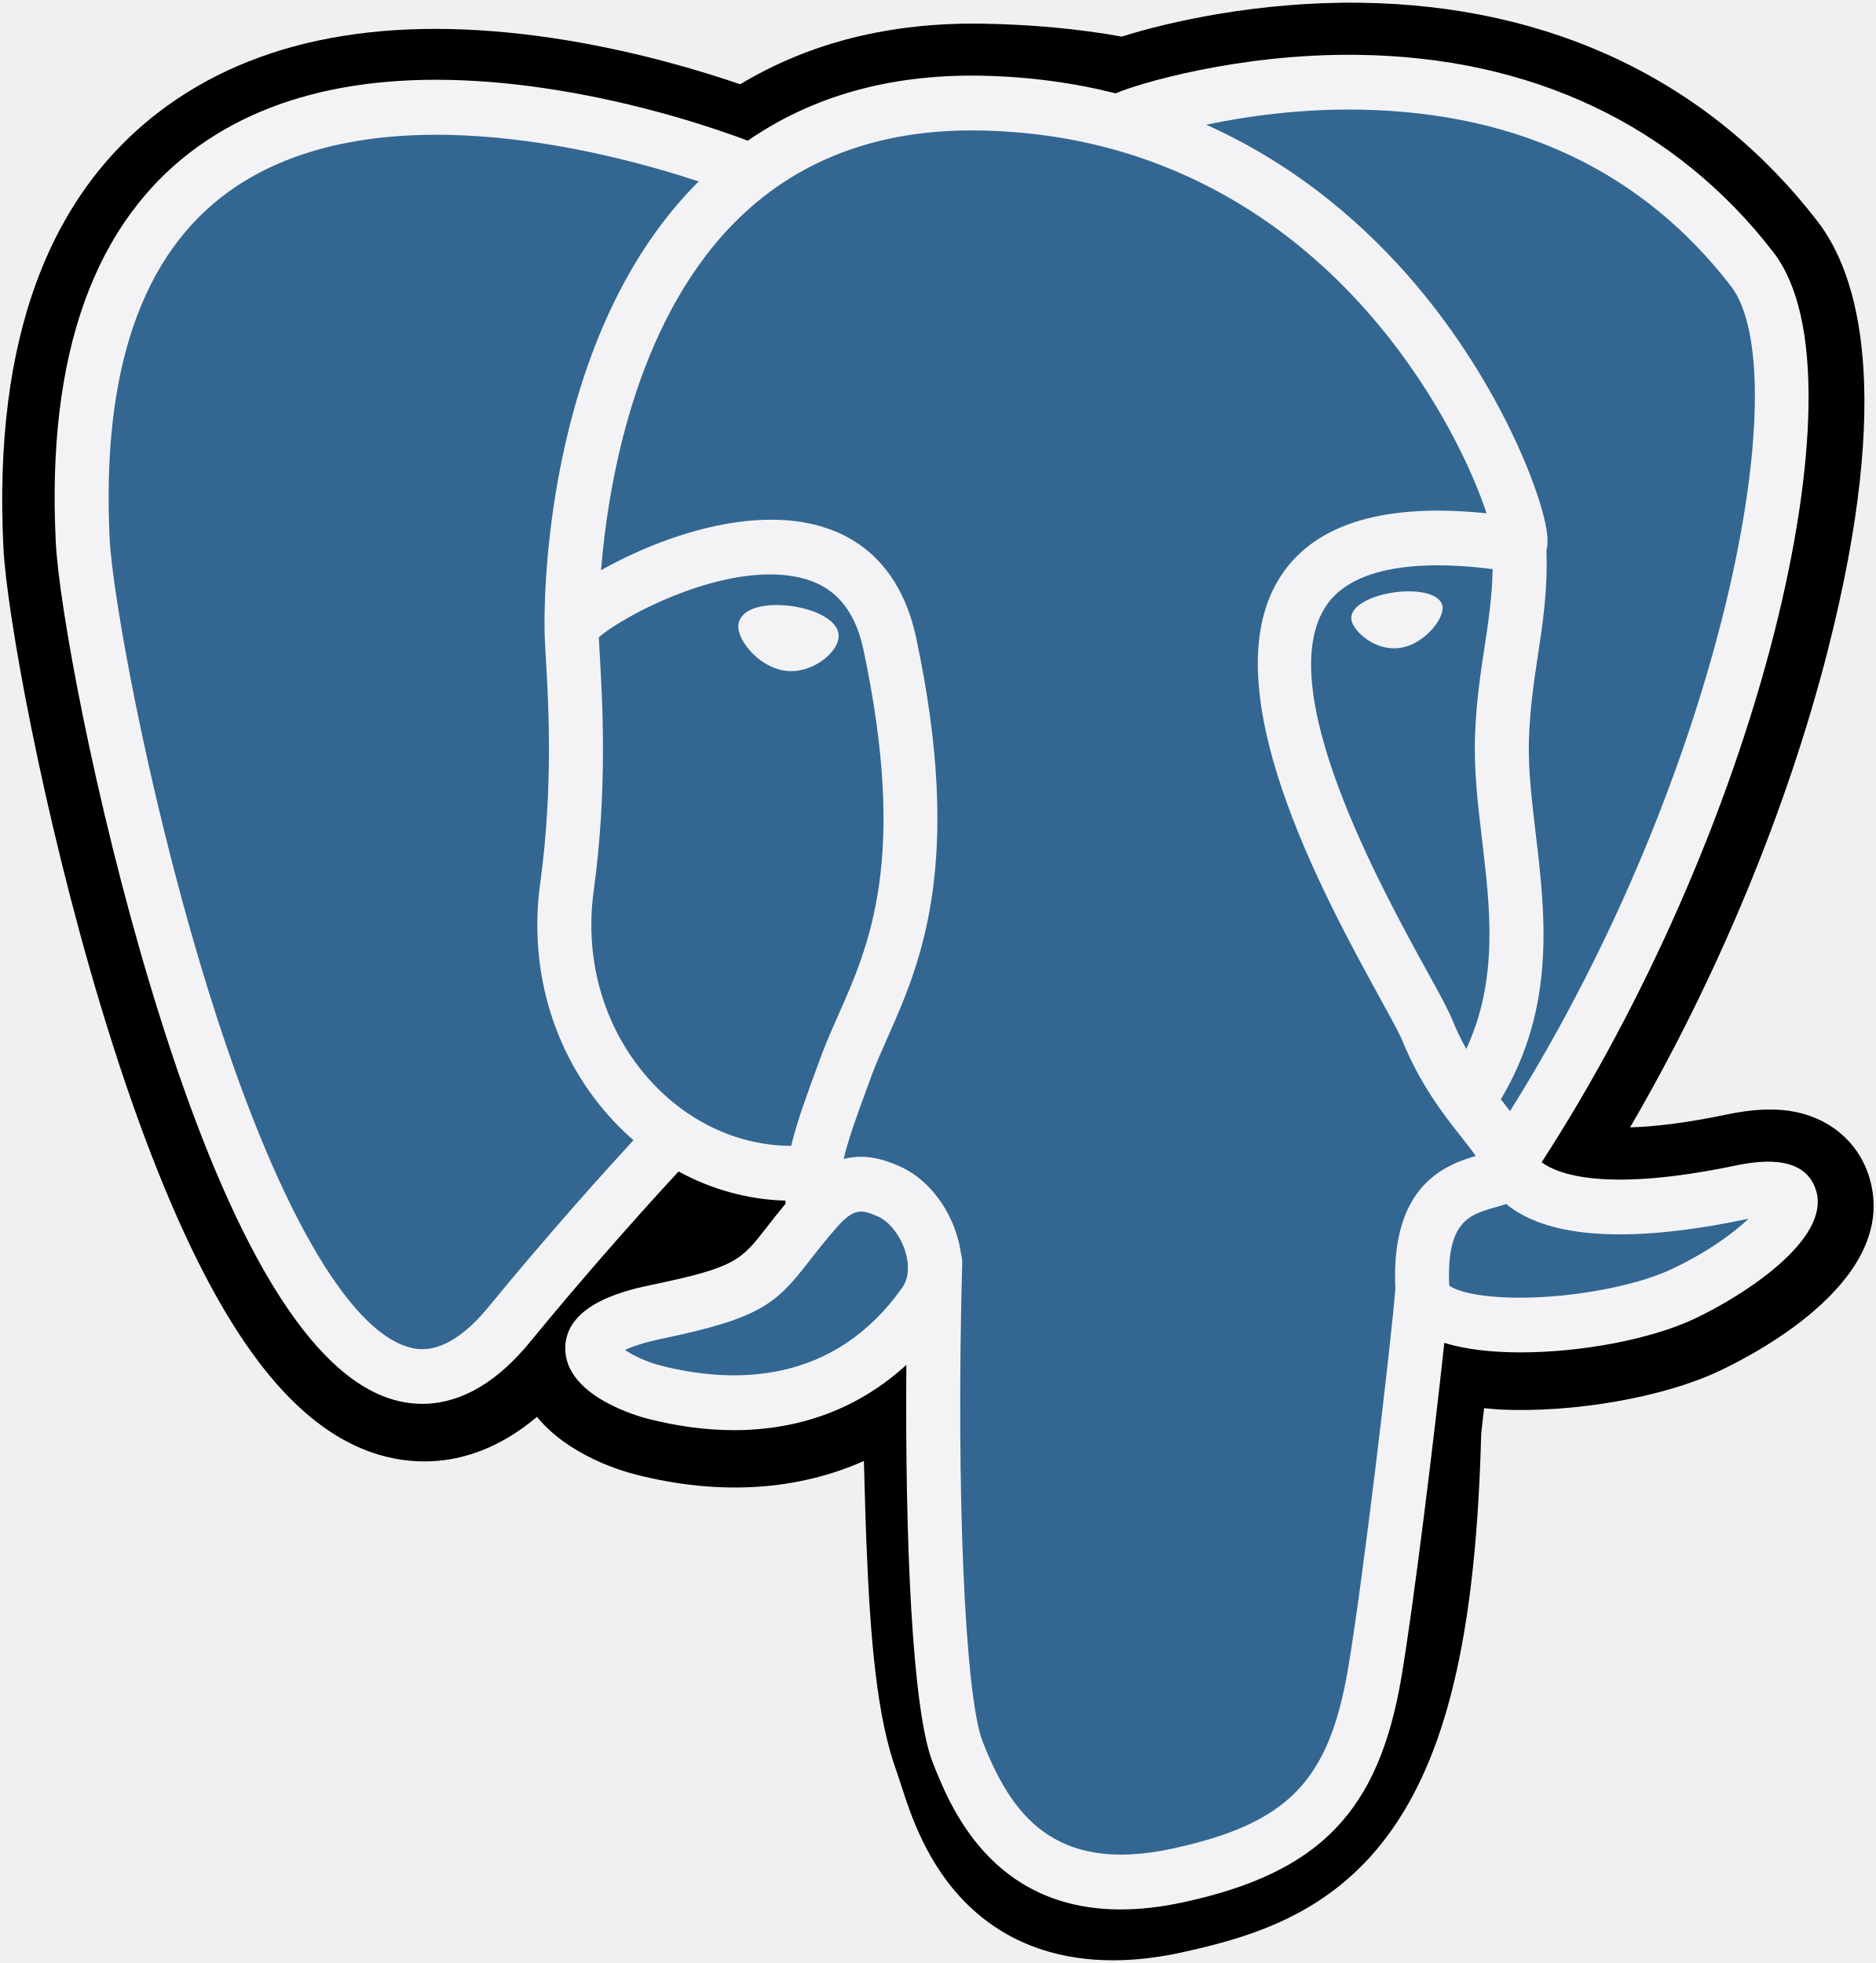
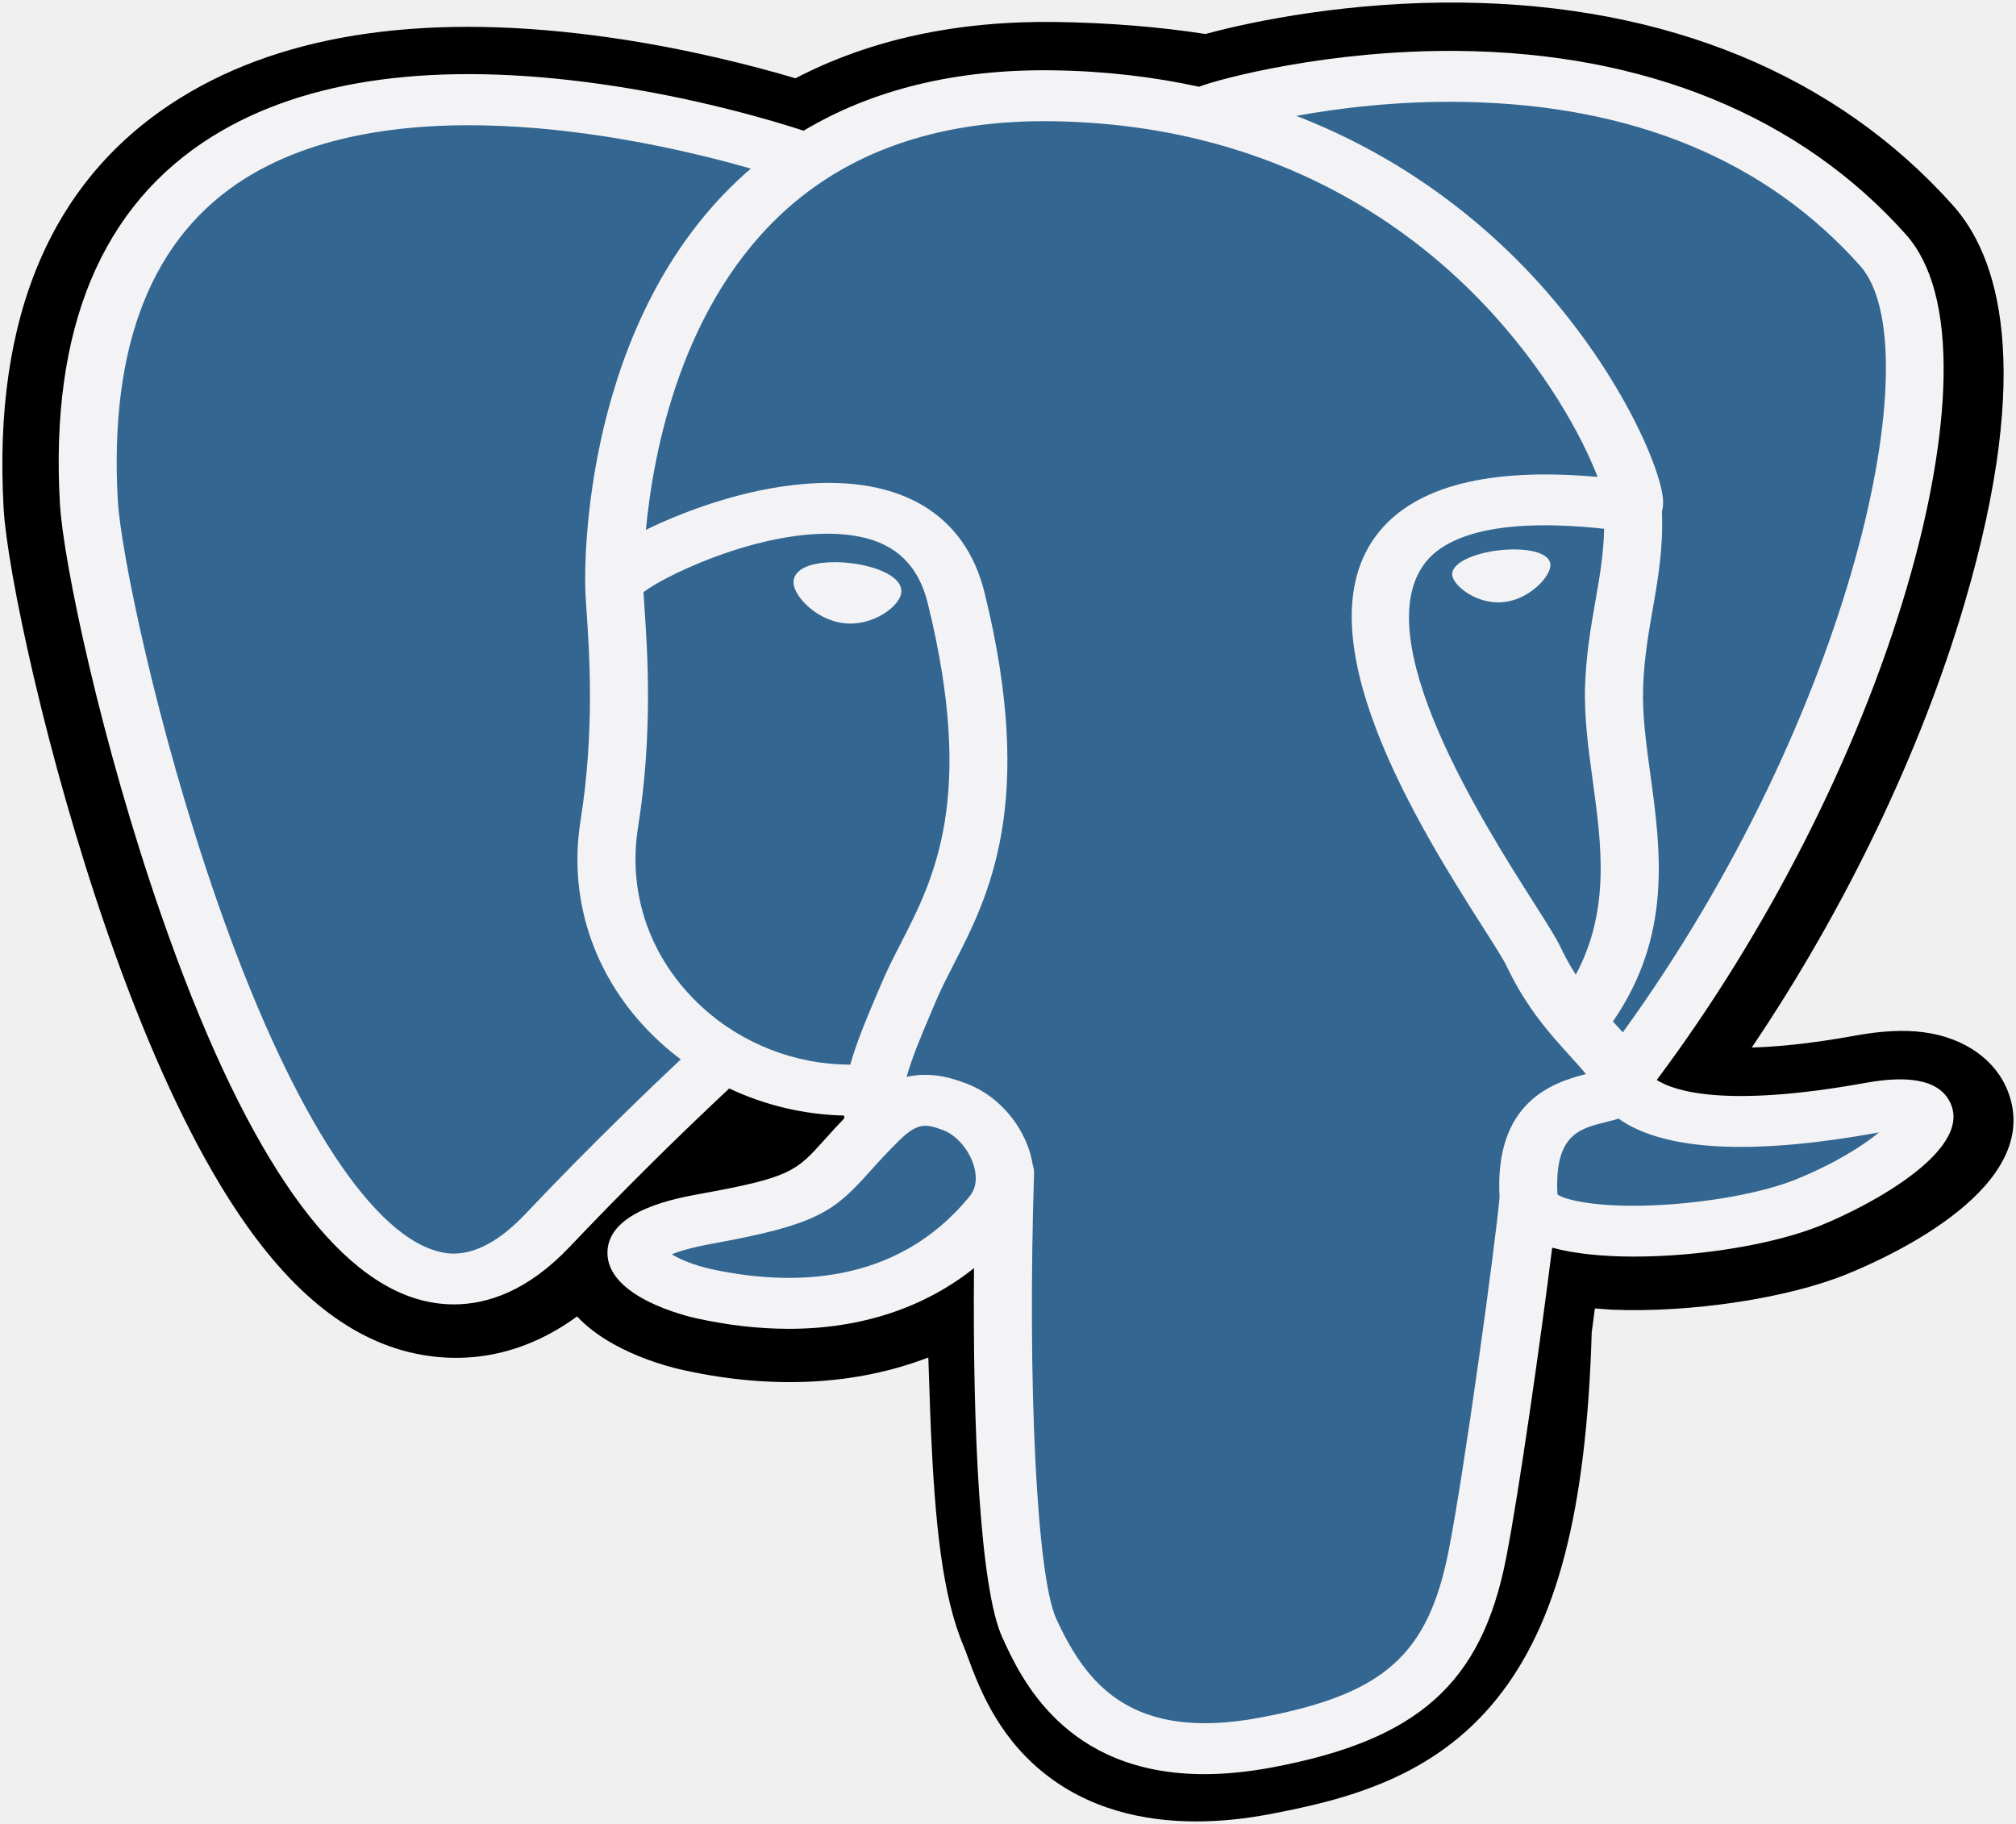
- <svg xmlns="http://www.w3.org/2000/svg" width="43" height="45" viewBox="0 0 43 45" fill="none">
-   <g clip-path="url(#clip0_40_6733)">
-     <path d="M42.834 26.944C42.576 26.151 41.901 25.599 41.028 25.467C40.616 25.405 40.144 25.431 39.586 25.548C38.613 25.752 37.891 25.829 37.364 25.844C39.353 22.438 40.969 18.554 41.9 14.897C43.405 8.985 42.601 6.292 41.661 5.073C39.174 1.849 35.545 0.116 31.168 0.063C28.832 0.034 26.782 0.502 25.713 0.839C24.717 0.66 23.647 0.561 22.523 0.543C20.418 0.508 18.557 0.974 16.967 1.932C16.087 1.63 14.674 1.204 13.043 0.932C9.206 0.293 6.114 0.791 3.852 2.412C1.113 4.375 -0.157 7.786 0.078 12.55C0.153 14.062 0.987 18.664 2.3 23.029C3.054 25.537 3.859 27.62 4.691 29.221C5.871 31.49 7.134 32.826 8.552 33.306C9.347 33.575 10.79 33.763 12.309 32.48C12.502 32.716 12.758 32.951 13.099 33.169C13.532 33.447 14.061 33.673 14.59 33.807C16.495 34.29 18.279 34.169 19.802 33.492C19.811 33.767 19.818 34.029 19.824 34.256C19.834 34.623 19.844 34.984 19.858 35.321C19.948 37.601 20.101 39.373 20.553 40.613C20.578 40.681 20.612 40.785 20.647 40.895C20.873 41.597 21.251 42.772 22.212 43.693C23.207 44.646 24.411 44.938 25.514 44.938C26.066 44.938 26.594 44.864 27.057 44.764C28.706 44.405 30.58 43.859 31.935 41.901C33.216 40.05 33.839 37.262 33.952 32.869C33.966 32.745 33.98 32.626 33.992 32.513L34.019 32.281L34.321 32.308L34.399 32.313C36.079 32.391 38.133 32.03 39.395 31.435C40.392 30.966 43.586 29.254 42.834 26.944Z" fill="black" />
-     <path d="M39.961 27.393C34.965 28.439 34.622 26.723 34.622 26.723C39.896 18.781 42.101 8.701 40.199 6.234C35.008 -0.496 26.022 2.687 25.872 2.77L25.824 2.778C24.837 2.571 23.733 2.447 22.491 2.426C20.231 2.389 18.516 3.027 17.215 4.029C17.215 4.029 1.186 -2.672 1.931 12.456C2.09 15.674 6.477 36.807 11.71 30.424C13.623 28.09 15.471 26.116 15.471 26.116C16.389 26.735 17.488 27.05 18.64 26.937L18.729 26.86C18.701 27.15 18.714 27.433 18.765 27.769C17.417 29.297 17.813 29.565 15.118 30.128C12.391 30.698 13.993 31.714 15.039 31.979C16.307 32.301 19.241 32.757 21.223 29.941L21.144 30.262C21.672 30.692 22.043 33.055 21.98 35.197C21.918 37.339 21.877 38.81 22.293 39.958C22.709 41.107 23.124 43.692 26.667 42.922C29.627 42.278 31.161 40.61 31.374 37.827C31.526 35.849 31.869 36.142 31.89 34.373L32.165 33.536C32.482 30.854 32.215 29.989 34.039 30.392L34.483 30.431C35.825 30.493 37.581 30.212 38.613 29.726C40.833 28.68 42.15 26.934 39.96 27.393H39.961Z" fill="#336791" />
-     <path d="M18.153 13.895C17.703 13.831 17.295 13.89 17.089 14.049C16.973 14.138 16.937 14.241 16.927 14.312C16.901 14.501 17.031 14.709 17.111 14.816C17.337 15.12 17.668 15.329 17.994 15.375C18.042 15.382 18.089 15.385 18.136 15.385C18.681 15.385 19.177 14.954 19.22 14.636C19.275 14.238 18.705 13.973 18.153 13.895ZM33.066 13.908C33.023 13.595 32.475 13.507 31.956 13.58C31.438 13.653 30.935 13.891 30.977 14.203C31.01 14.447 31.443 14.862 31.955 14.862C31.999 14.862 32.042 14.859 32.086 14.853C32.428 14.805 32.679 14.584 32.798 14.457C32.98 14.264 33.085 14.048 33.066 13.908Z" fill="#F3F3F6" />
-     <path d="M41.623 27.274C41.433 26.69 40.819 26.502 39.801 26.715C36.777 27.349 35.694 26.91 35.338 26.644C37.689 23.01 39.623 18.618 40.666 14.52C41.16 12.579 41.433 10.776 41.455 9.306C41.48 7.693 41.209 6.508 40.651 5.784C38.4 2.865 35.096 1.3 31.096 1.257C28.347 1.225 26.024 1.939 25.574 2.14C24.625 1.901 23.591 1.754 22.466 1.735C20.402 1.701 18.618 2.203 17.141 3.225C16.499 2.982 14.841 2.405 12.813 2.073C9.307 1.501 6.521 1.934 4.533 3.364C2.161 5.069 1.066 8.117 1.278 12.424C1.349 13.873 2.163 18.33 3.447 22.599C5.137 28.217 6.974 31.398 8.907 32.052C9.133 32.129 9.394 32.182 9.682 32.182C10.387 32.182 11.252 31.86 12.151 30.762C13.248 29.427 14.383 28.124 15.554 26.855C16.314 27.269 17.149 27.5 18.003 27.523C18.005 27.546 18.007 27.568 18.009 27.591C17.862 27.769 17.718 27.949 17.577 28.132C16.985 28.894 16.862 29.053 14.958 29.45C14.416 29.564 12.978 29.865 12.957 30.888C12.934 32.006 14.657 32.476 14.854 32.525C15.538 32.699 16.197 32.785 16.826 32.785C18.355 32.785 19.7 32.275 20.776 31.288C20.743 35.274 20.907 39.202 21.378 40.398C21.764 41.378 22.708 43.772 25.689 43.772C26.126 43.772 26.608 43.721 27.137 43.605C30.248 42.929 31.599 41.533 32.122 38.458C32.401 36.814 32.881 32.888 33.107 30.783C33.583 30.933 34.197 31.003 34.86 31.002C36.242 31.002 37.838 30.704 38.839 30.233C39.962 29.703 41.991 28.404 41.623 27.274ZM34.215 13.046C34.204 13.668 34.12 14.232 34.031 14.821C33.934 15.455 33.835 16.11 33.81 16.905C33.785 17.678 33.88 18.483 33.973 19.261C34.159 20.832 34.35 22.45 33.61 24.047C33.488 23.826 33.378 23.598 33.283 23.363C33.191 23.137 32.992 22.774 32.715 22.272C31.64 20.316 29.123 15.736 30.412 13.867C30.796 13.31 31.77 12.738 34.215 13.046ZM31.251 2.515C34.834 2.596 37.669 3.956 39.676 6.558C41.215 8.554 39.52 17.636 34.613 25.471C34.564 25.408 34.514 25.344 34.465 25.281L34.402 25.202C35.67 23.077 35.422 20.975 35.202 19.111C35.111 18.346 35.025 17.624 35.047 16.945C35.07 16.226 35.163 15.609 35.254 15.012C35.365 14.277 35.479 13.517 35.448 12.62C35.471 12.526 35.48 12.415 35.468 12.283C35.388 11.423 34.421 8.849 32.449 6.52C31.37 5.246 29.797 3.821 27.649 2.859C28.573 2.665 29.837 2.483 31.251 2.515ZM11.199 29.959C10.208 31.168 9.524 30.936 9.299 30.86C7.832 30.364 6.131 27.219 4.631 22.232C3.333 17.917 2.574 13.578 2.514 12.361C2.325 8.513 3.244 5.831 5.247 4.39C8.506 2.045 13.864 3.448 16.018 4.16C15.987 4.191 15.954 4.22 15.924 4.252C12.39 7.873 12.474 14.059 12.483 14.437C12.483 14.583 12.495 14.79 12.511 15.074C12.572 16.114 12.685 18.051 12.383 20.244C12.102 22.282 12.721 24.276 14.081 25.716C14.221 25.864 14.367 26.004 14.521 26.137C13.915 26.795 12.6 28.25 11.199 29.959ZM14.975 24.847C13.879 23.686 13.381 22.072 13.609 20.418C13.928 18.101 13.81 16.083 13.747 14.999C13.738 14.848 13.73 14.715 13.726 14.61C14.242 14.146 16.634 12.845 18.34 13.242C19.118 13.422 19.592 13.96 19.79 14.886C20.81 19.675 19.925 21.672 19.213 23.276C19.067 23.606 18.928 23.919 18.81 24.242L18.718 24.492C18.486 25.123 18.27 25.711 18.136 26.268C16.971 26.265 15.837 25.76 14.975 24.847V24.847ZM15.154 31.307C14.814 31.221 14.508 31.071 14.328 30.947C14.478 30.875 14.745 30.777 15.208 30.681C17.448 30.213 17.794 29.883 18.549 28.909C18.723 28.686 18.919 28.433 19.191 28.125L19.191 28.124C19.596 27.664 19.782 27.742 20.117 27.884C20.39 27.998 20.655 28.344 20.762 28.725C20.813 28.905 20.87 29.247 20.684 29.513C19.105 31.755 16.805 31.726 15.154 31.307ZM26.878 42.377C24.137 42.973 23.167 41.554 22.527 39.932C22.115 38.885 21.912 34.163 22.056 28.948C22.058 28.878 22.048 28.811 22.029 28.748C22.012 28.624 21.987 28.501 21.953 28.38C21.739 27.621 21.217 26.986 20.591 26.723C20.343 26.619 19.887 26.427 19.338 26.569C19.455 26.081 19.658 25.529 19.878 24.931L19.97 24.679C20.074 24.396 20.204 24.102 20.342 23.791C21.087 22.113 22.106 19.814 21 14.62C20.585 12.675 19.201 11.725 17.102 11.945C15.844 12.078 14.693 12.593 14.119 12.888C13.995 12.951 13.882 13.013 13.777 13.072C13.937 11.112 14.542 7.449 16.807 5.132C18.233 3.673 20.132 2.952 22.445 2.991C27.004 3.067 29.927 5.441 31.577 7.419C32.999 9.123 33.769 10.841 34.076 11.767C31.765 11.528 30.194 11.991 29.398 13.146C27.665 15.66 30.346 20.539 31.634 22.883C31.87 23.313 32.074 23.684 32.139 23.842C32.558 24.874 33.101 25.563 33.498 26.066C33.62 26.22 33.737 26.369 33.827 26.5C33.127 26.705 31.87 27.178 31.985 29.542C31.893 30.728 31.236 36.282 30.902 38.244C30.461 40.837 29.521 41.802 26.878 42.377V42.377ZM38.317 29.094C37.602 29.431 36.404 29.684 35.267 29.738C34.01 29.798 33.371 29.595 33.22 29.471C33.15 27.997 33.69 27.843 34.262 27.68C34.352 27.655 34.44 27.63 34.524 27.6C34.577 27.643 34.634 27.686 34.697 27.729C35.707 28.405 37.508 28.478 40.051 27.945L40.079 27.94C39.736 28.265 39.149 28.702 38.317 29.094Z" fill="#F3F3F6" />
+ <svg xmlns="http://www.w3.org/2000/svg" width="42" height="38" viewBox="0 0 42 38" fill="none">
+   <g clip-path="url(#clip0_40_7185)">
+     <path d="M41.837 22.753C41.586 22.084 40.926 21.617 40.073 21.506C39.67 21.453 39.21 21.475 38.664 21.574C37.714 21.746 37.009 21.811 36.495 21.824C38.437 18.948 40.016 15.668 40.925 12.58C42.395 7.587 41.609 5.313 40.691 4.284C38.262 1.561 34.718 0.098 30.442 0.054C28.161 0.029 26.159 0.424 25.114 0.708C24.142 0.558 23.096 0.474 21.999 0.458C19.942 0.429 18.125 0.823 16.572 1.631C15.712 1.376 14.332 1.017 12.739 0.787C8.991 0.247 5.971 0.668 3.762 2.037C1.086 3.695 -0.154 6.575 0.076 10.598C0.149 11.875 0.963 15.761 2.245 19.446C2.982 21.565 3.768 23.324 4.581 24.675C5.734 26.591 6.967 27.72 8.352 28.125C9.129 28.352 10.539 28.511 12.022 27.427C12.21 27.627 12.461 27.826 12.794 28.01C13.217 28.244 13.734 28.435 14.25 28.548C16.11 28.956 17.853 28.854 19.34 28.282C19.349 28.514 19.357 28.736 19.362 28.927C19.372 29.238 19.382 29.542 19.395 29.827C19.483 31.752 19.632 33.248 20.075 34.295C20.099 34.353 20.132 34.441 20.166 34.534C20.387 35.127 20.756 36.119 21.695 36.896C22.667 37.701 23.842 37.948 24.919 37.948C25.459 37.948 25.975 37.886 26.427 37.801C28.038 37.498 29.868 37.036 31.191 35.383C32.443 33.82 33.051 31.466 33.161 27.756C33.175 27.651 33.189 27.551 33.201 27.456L33.227 27.26L33.522 27.282L33.598 27.287C35.239 27.352 37.246 27.047 38.478 26.545C39.452 26.149 42.572 24.704 41.837 22.753Z" fill="black" />
+     <path d="M39.031 23.132C34.152 24.015 33.816 22.566 33.816 22.566C38.968 15.86 41.121 7.348 39.263 5.264C34.193 -0.419 25.416 2.269 25.27 2.339L25.223 2.346C24.259 2.171 23.18 2.066 21.967 2.049C19.76 2.017 18.085 2.556 16.814 3.402C16.814 3.402 1.158 -2.256 1.886 10.518C2.041 13.236 6.326 31.081 11.437 25.691C13.306 23.72 15.111 22.053 15.111 22.053C16.007 22.576 17.081 22.842 18.206 22.747L18.293 22.682C18.266 22.926 18.278 23.166 18.328 23.449C17.011 24.74 17.398 24.966 14.766 25.442C12.102 25.923 13.667 26.78 14.689 27.005C15.927 27.276 18.792 27.661 20.728 25.284L20.651 25.555C21.167 25.917 21.529 27.913 21.469 29.722C21.408 31.53 21.367 32.773 21.774 33.742C22.18 34.713 22.586 36.895 26.046 36.245C28.937 35.701 30.436 34.293 30.644 31.943C30.792 30.273 31.127 30.52 31.148 29.026L31.416 28.319C31.726 26.055 31.466 25.324 33.247 25.664L33.68 25.697C34.991 25.75 36.707 25.512 37.714 25.102C39.883 24.219 41.169 22.744 39.031 23.132H39.031Z" fill="#336791" />
+     <path d="M17.732 11.733C17.292 11.68 16.894 11.729 16.692 11.863C16.579 11.939 16.544 12.026 16.535 12.086C16.509 12.245 16.636 12.421 16.714 12.511C16.935 12.768 17.258 12.945 17.577 12.983C17.623 12.989 17.669 12.992 17.715 12.992C18.247 12.992 18.732 12.628 18.774 12.36C18.828 12.024 18.271 11.799 17.732 11.733ZM32.298 11.744C32.256 11.481 31.721 11.405 31.214 11.467C30.707 11.529 30.216 11.73 30.257 11.994C30.29 12.199 30.713 12.55 31.213 12.55C31.256 12.55 31.298 12.548 31.341 12.542C31.675 12.502 31.92 12.316 32.037 12.208C32.214 12.045 32.317 11.863 32.298 11.744Z" fill="#F3F3F6" />
+     <path d="M40.655 23.032C40.469 22.538 39.87 22.379 38.875 22.559C35.921 23.094 34.863 22.724 34.516 22.5C36.812 19.431 38.701 15.722 39.72 12.261C40.203 10.622 40.469 9.099 40.491 7.858C40.515 6.496 40.251 5.496 39.705 4.884C37.507 2.42 34.279 1.097 30.373 1.061C27.688 1.035 25.419 1.638 24.979 1.807C24.052 1.605 23.043 1.481 21.943 1.465C19.927 1.437 18.185 1.86 16.742 2.723C16.115 2.518 14.495 2.031 12.515 1.751C9.09 1.267 6.369 1.634 4.427 2.84C2.11 4.28 1.041 6.855 1.248 10.491C1.318 11.715 2.112 15.479 3.366 19.083C5.017 23.828 6.812 26.514 8.7 27.066C8.921 27.131 9.176 27.176 9.457 27.176C10.145 27.176 10.99 26.904 11.868 25.977C12.94 24.849 14.048 23.749 15.192 22.677C15.935 23.027 16.75 23.222 17.584 23.242C17.586 23.261 17.588 23.28 17.59 23.299C17.446 23.449 17.305 23.601 17.168 23.756C16.59 24.399 16.47 24.533 14.61 24.869C14.081 24.965 12.676 25.219 12.655 26.083C12.633 27.027 14.316 27.424 14.508 27.466C15.176 27.613 15.82 27.685 16.434 27.685C17.928 27.685 19.242 27.255 20.292 26.421C20.26 29.787 20.42 33.104 20.881 34.114C21.258 34.941 22.18 36.963 25.091 36.963C25.518 36.963 25.989 36.919 26.506 36.822C29.545 36.251 30.864 35.073 31.375 32.475C31.648 31.087 32.116 27.772 32.337 25.994C32.802 26.122 33.401 26.18 34.049 26.18C35.399 26.18 36.958 25.928 37.935 25.53C39.033 25.083 41.014 23.985 40.655 23.032ZM33.419 11.017C33.409 11.542 33.326 12.018 33.239 12.516C33.145 13.05 33.048 13.604 33.023 14.275C32.999 14.928 33.092 15.608 33.182 16.265C33.364 17.592 33.551 18.958 32.829 20.306C32.709 20.119 32.602 19.927 32.509 19.729C32.419 19.538 32.224 19.232 31.954 18.807C30.904 17.156 28.446 13.288 29.704 11.709C30.079 11.24 31.031 10.757 33.419 11.017ZM30.524 2.124C34.024 2.192 36.793 3.34 38.753 5.538C40.257 7.223 38.601 14.893 33.808 21.509C33.76 21.455 33.712 21.402 33.663 21.348L33.602 21.282C34.841 19.488 34.599 17.712 34.383 16.138C34.294 15.492 34.211 14.882 34.232 14.309C34.254 13.702 34.346 13.181 34.434 12.677C34.543 12.056 34.654 11.414 34.623 10.657C34.646 10.577 34.655 10.483 34.643 10.372C34.565 9.646 33.62 7.473 31.694 5.506C30.64 4.43 29.104 3.226 27.006 2.414C27.909 2.25 29.142 2.097 30.524 2.124ZM10.939 25.299C9.971 26.32 9.302 26.124 9.082 26.06C7.65 25.641 5.988 22.985 4.523 18.774C3.255 15.13 2.514 11.466 2.455 10.438C2.27 7.189 3.168 4.924 5.124 3.707C8.308 1.727 13.542 2.912 15.645 3.513C15.615 3.539 15.583 3.564 15.553 3.59C12.102 6.648 12.184 11.872 12.193 12.191C12.192 12.315 12.204 12.489 12.22 12.729C12.28 13.607 12.39 15.243 12.095 17.095C11.82 18.816 12.425 20.5 13.754 21.716C13.89 21.84 14.033 21.959 14.183 22.071C13.592 22.627 12.306 23.855 10.939 25.299ZM14.627 20.982C13.556 20.002 13.07 18.639 13.292 17.241C13.604 15.285 13.489 13.582 13.427 12.666C13.418 12.538 13.411 12.426 13.406 12.337C13.91 11.945 16.247 10.847 17.913 11.182C18.673 11.335 19.137 11.789 19.329 12.57C20.326 16.615 19.461 18.3 18.766 19.655C18.623 19.934 18.488 20.198 18.372 20.471L18.282 20.682C18.056 21.215 17.845 21.711 17.714 22.182C16.576 22.179 15.469 21.753 14.627 20.982V20.982ZM14.801 26.437C14.469 26.364 14.17 26.238 13.995 26.133C14.141 26.072 14.402 25.99 14.854 25.908C17.042 25.513 17.38 25.234 18.118 24.412C18.287 24.224 18.479 24.01 18.744 23.75L18.745 23.75C19.14 23.361 19.321 23.427 19.649 23.546C19.915 23.643 20.174 23.935 20.279 24.257C20.329 24.409 20.385 24.697 20.202 24.922C18.661 26.815 16.415 26.791 14.801 26.437ZM26.253 35.785C23.576 36.288 22.628 35.09 22.003 33.72C21.6 32.836 21.402 28.849 21.543 24.445C21.545 24.386 21.535 24.33 21.517 24.276C21.5 24.171 21.475 24.067 21.442 23.965C21.233 23.325 20.723 22.788 20.112 22.566C19.869 22.478 19.424 22.316 18.888 22.436C19.003 22.023 19.201 21.557 19.415 21.053L19.505 20.84C19.607 20.601 19.734 20.353 19.869 20.09C20.596 18.673 21.592 16.732 20.511 12.346C20.106 10.703 18.754 9.901 16.704 10.087C15.475 10.199 14.351 10.634 13.79 10.883C13.67 10.937 13.559 10.989 13.456 11.039C13.613 9.384 14.204 6.291 16.416 4.333C17.809 3.101 19.663 2.493 21.923 2.526C26.376 2.59 29.231 4.594 30.843 6.265C32.231 7.704 32.983 9.154 33.283 9.936C31.026 9.735 29.492 10.126 28.714 11.101C27.021 13.224 29.64 17.344 30.898 19.324C31.129 19.687 31.328 20 31.391 20.134C31.801 21.005 32.331 21.587 32.719 22.011C32.837 22.141 32.953 22.267 33.04 22.378C32.357 22.551 31.129 22.95 31.241 24.946C31.151 25.948 30.509 30.638 30.183 32.295C29.753 34.484 28.834 35.3 26.253 35.785V35.785ZM37.426 24.568C36.727 24.853 35.557 25.066 34.446 25.112C33.219 25.162 32.594 24.991 32.447 24.886C32.379 23.642 32.906 23.512 33.465 23.375C33.553 23.353 33.638 23.332 33.721 23.306C33.773 23.343 33.829 23.38 33.89 23.415C34.877 23.986 36.636 24.048 39.12 23.598L39.147 23.593C38.812 23.868 38.239 24.237 37.426 24.568Z" fill="#F3F3F6" />
  </g>
  <defs>
-     <clipPath id="clip0_40_6733">
-       <rect width="43" height="45" fill="white" />
+     <clipPath id="clip0_40_7185">
+       <rect width="42" height="38" fill="white" />
    </clipPath>
  </defs>
</svg>
